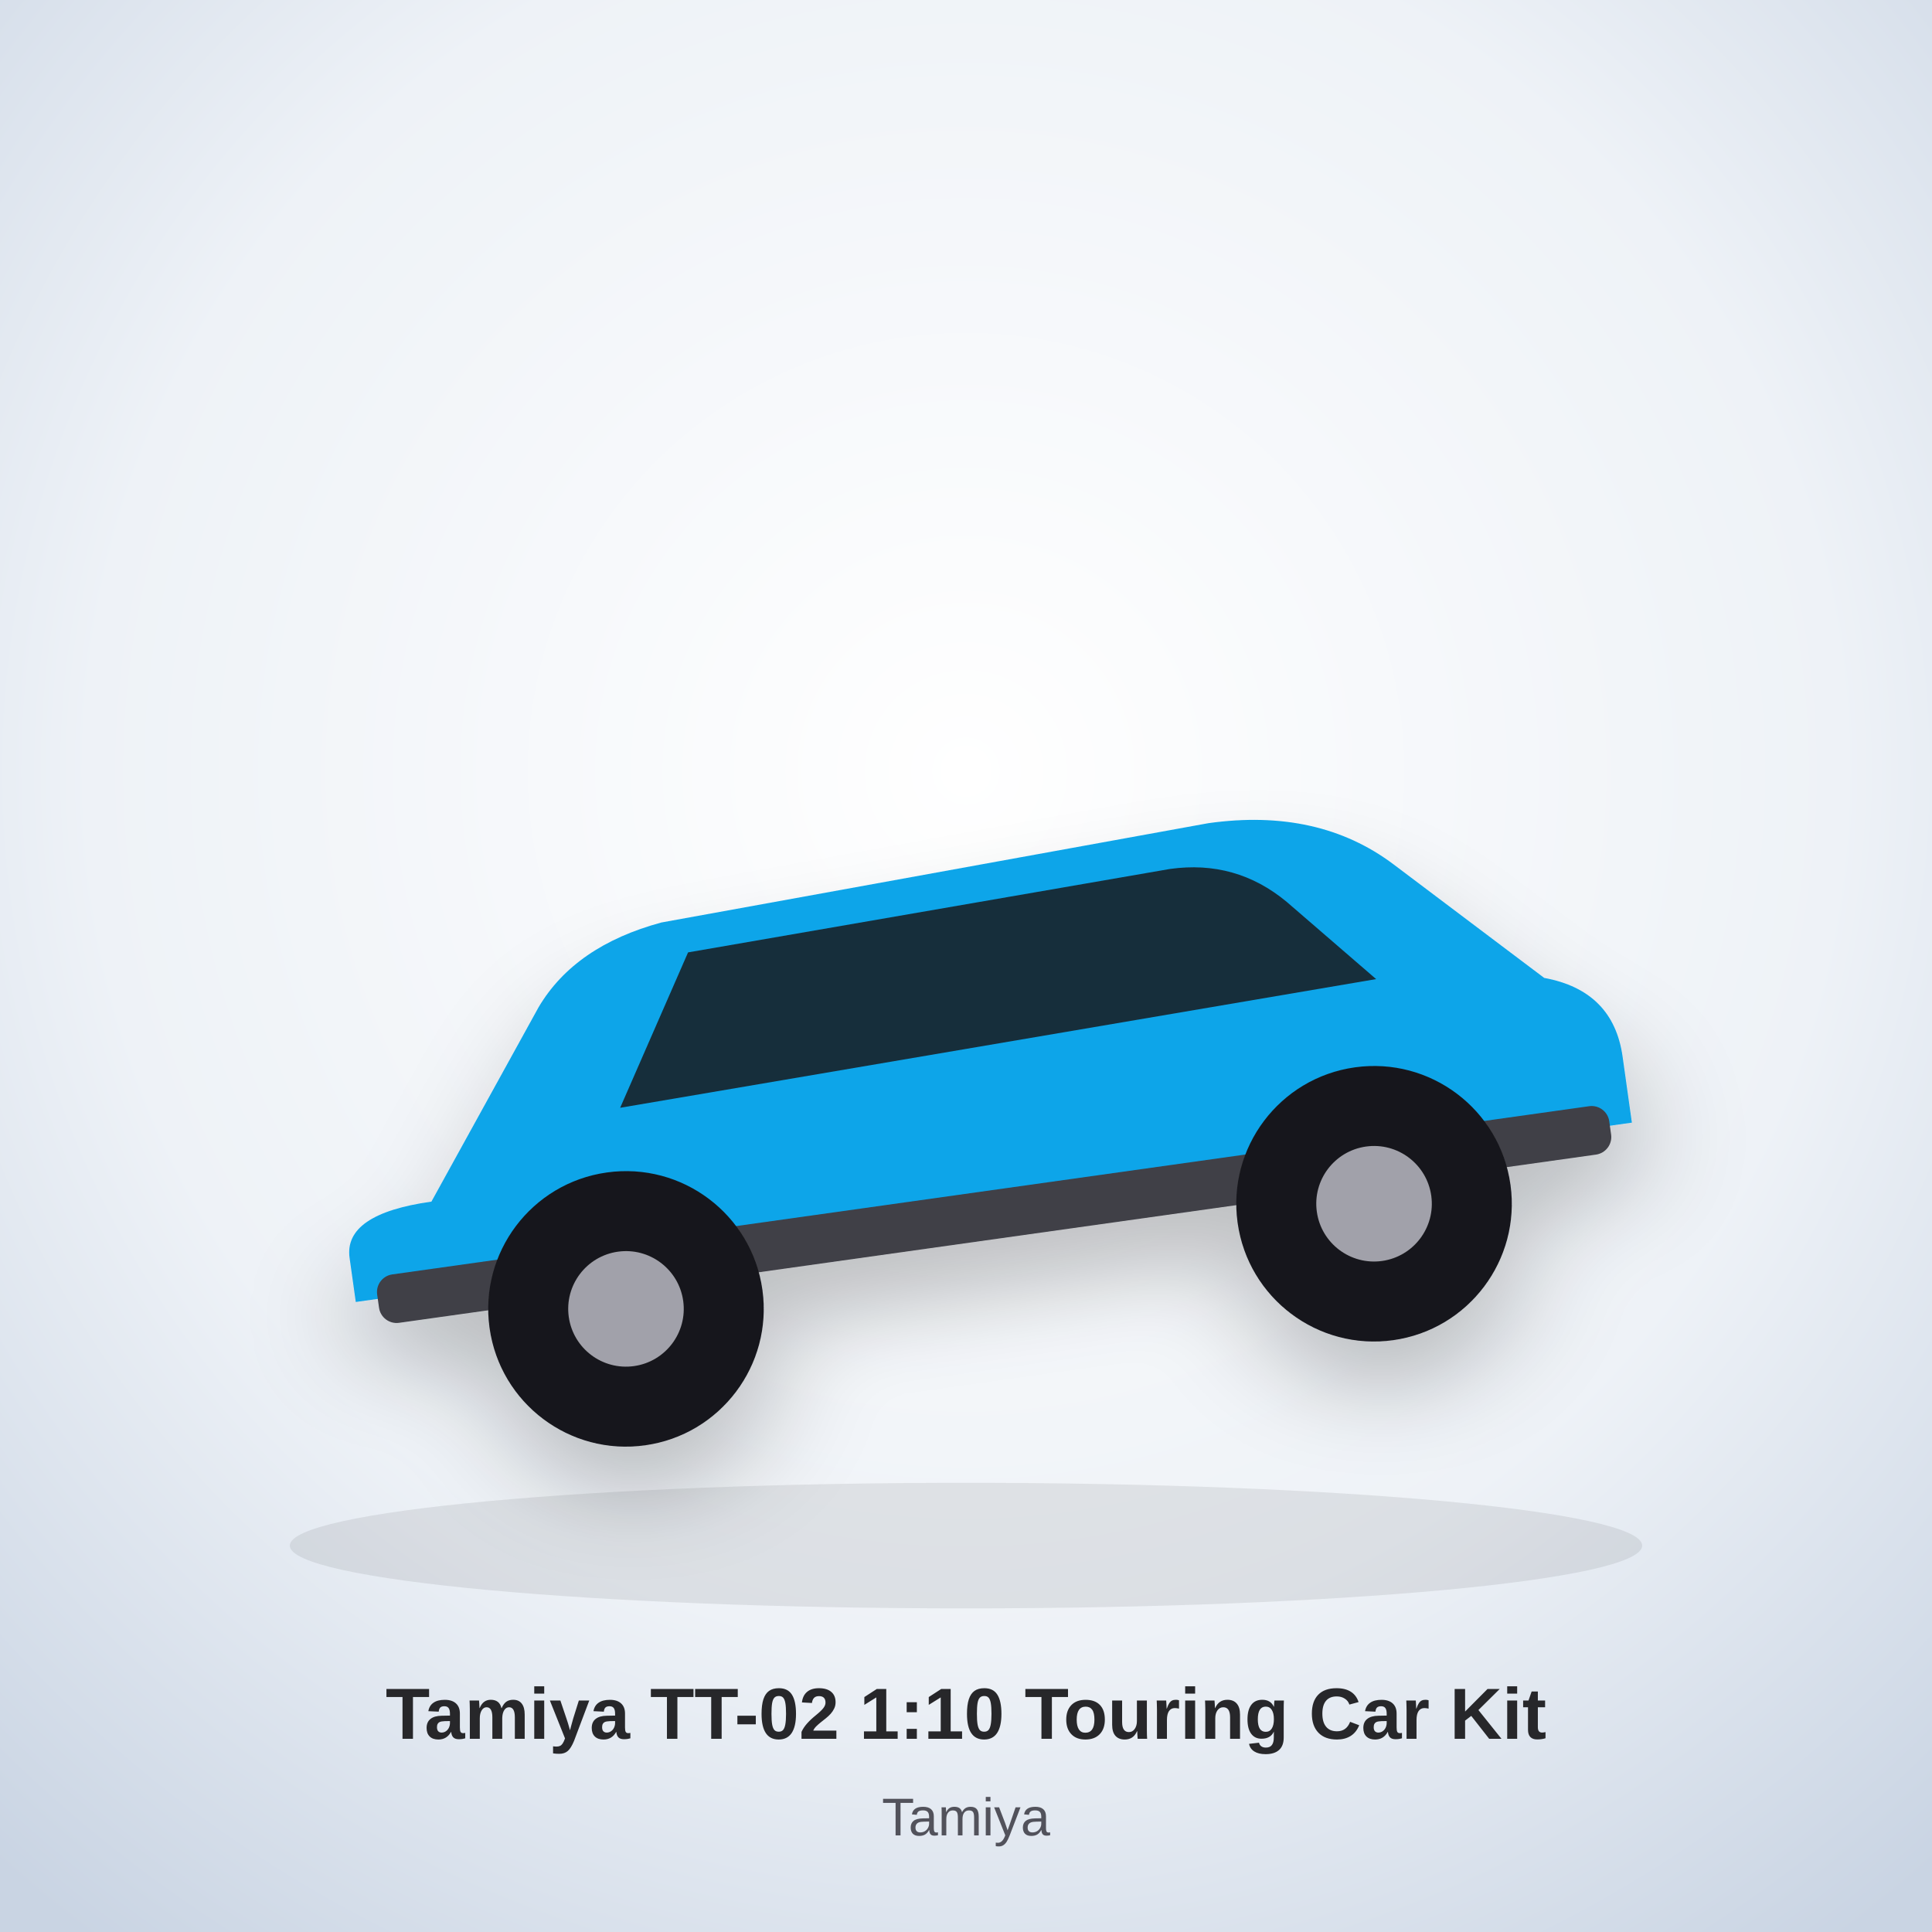
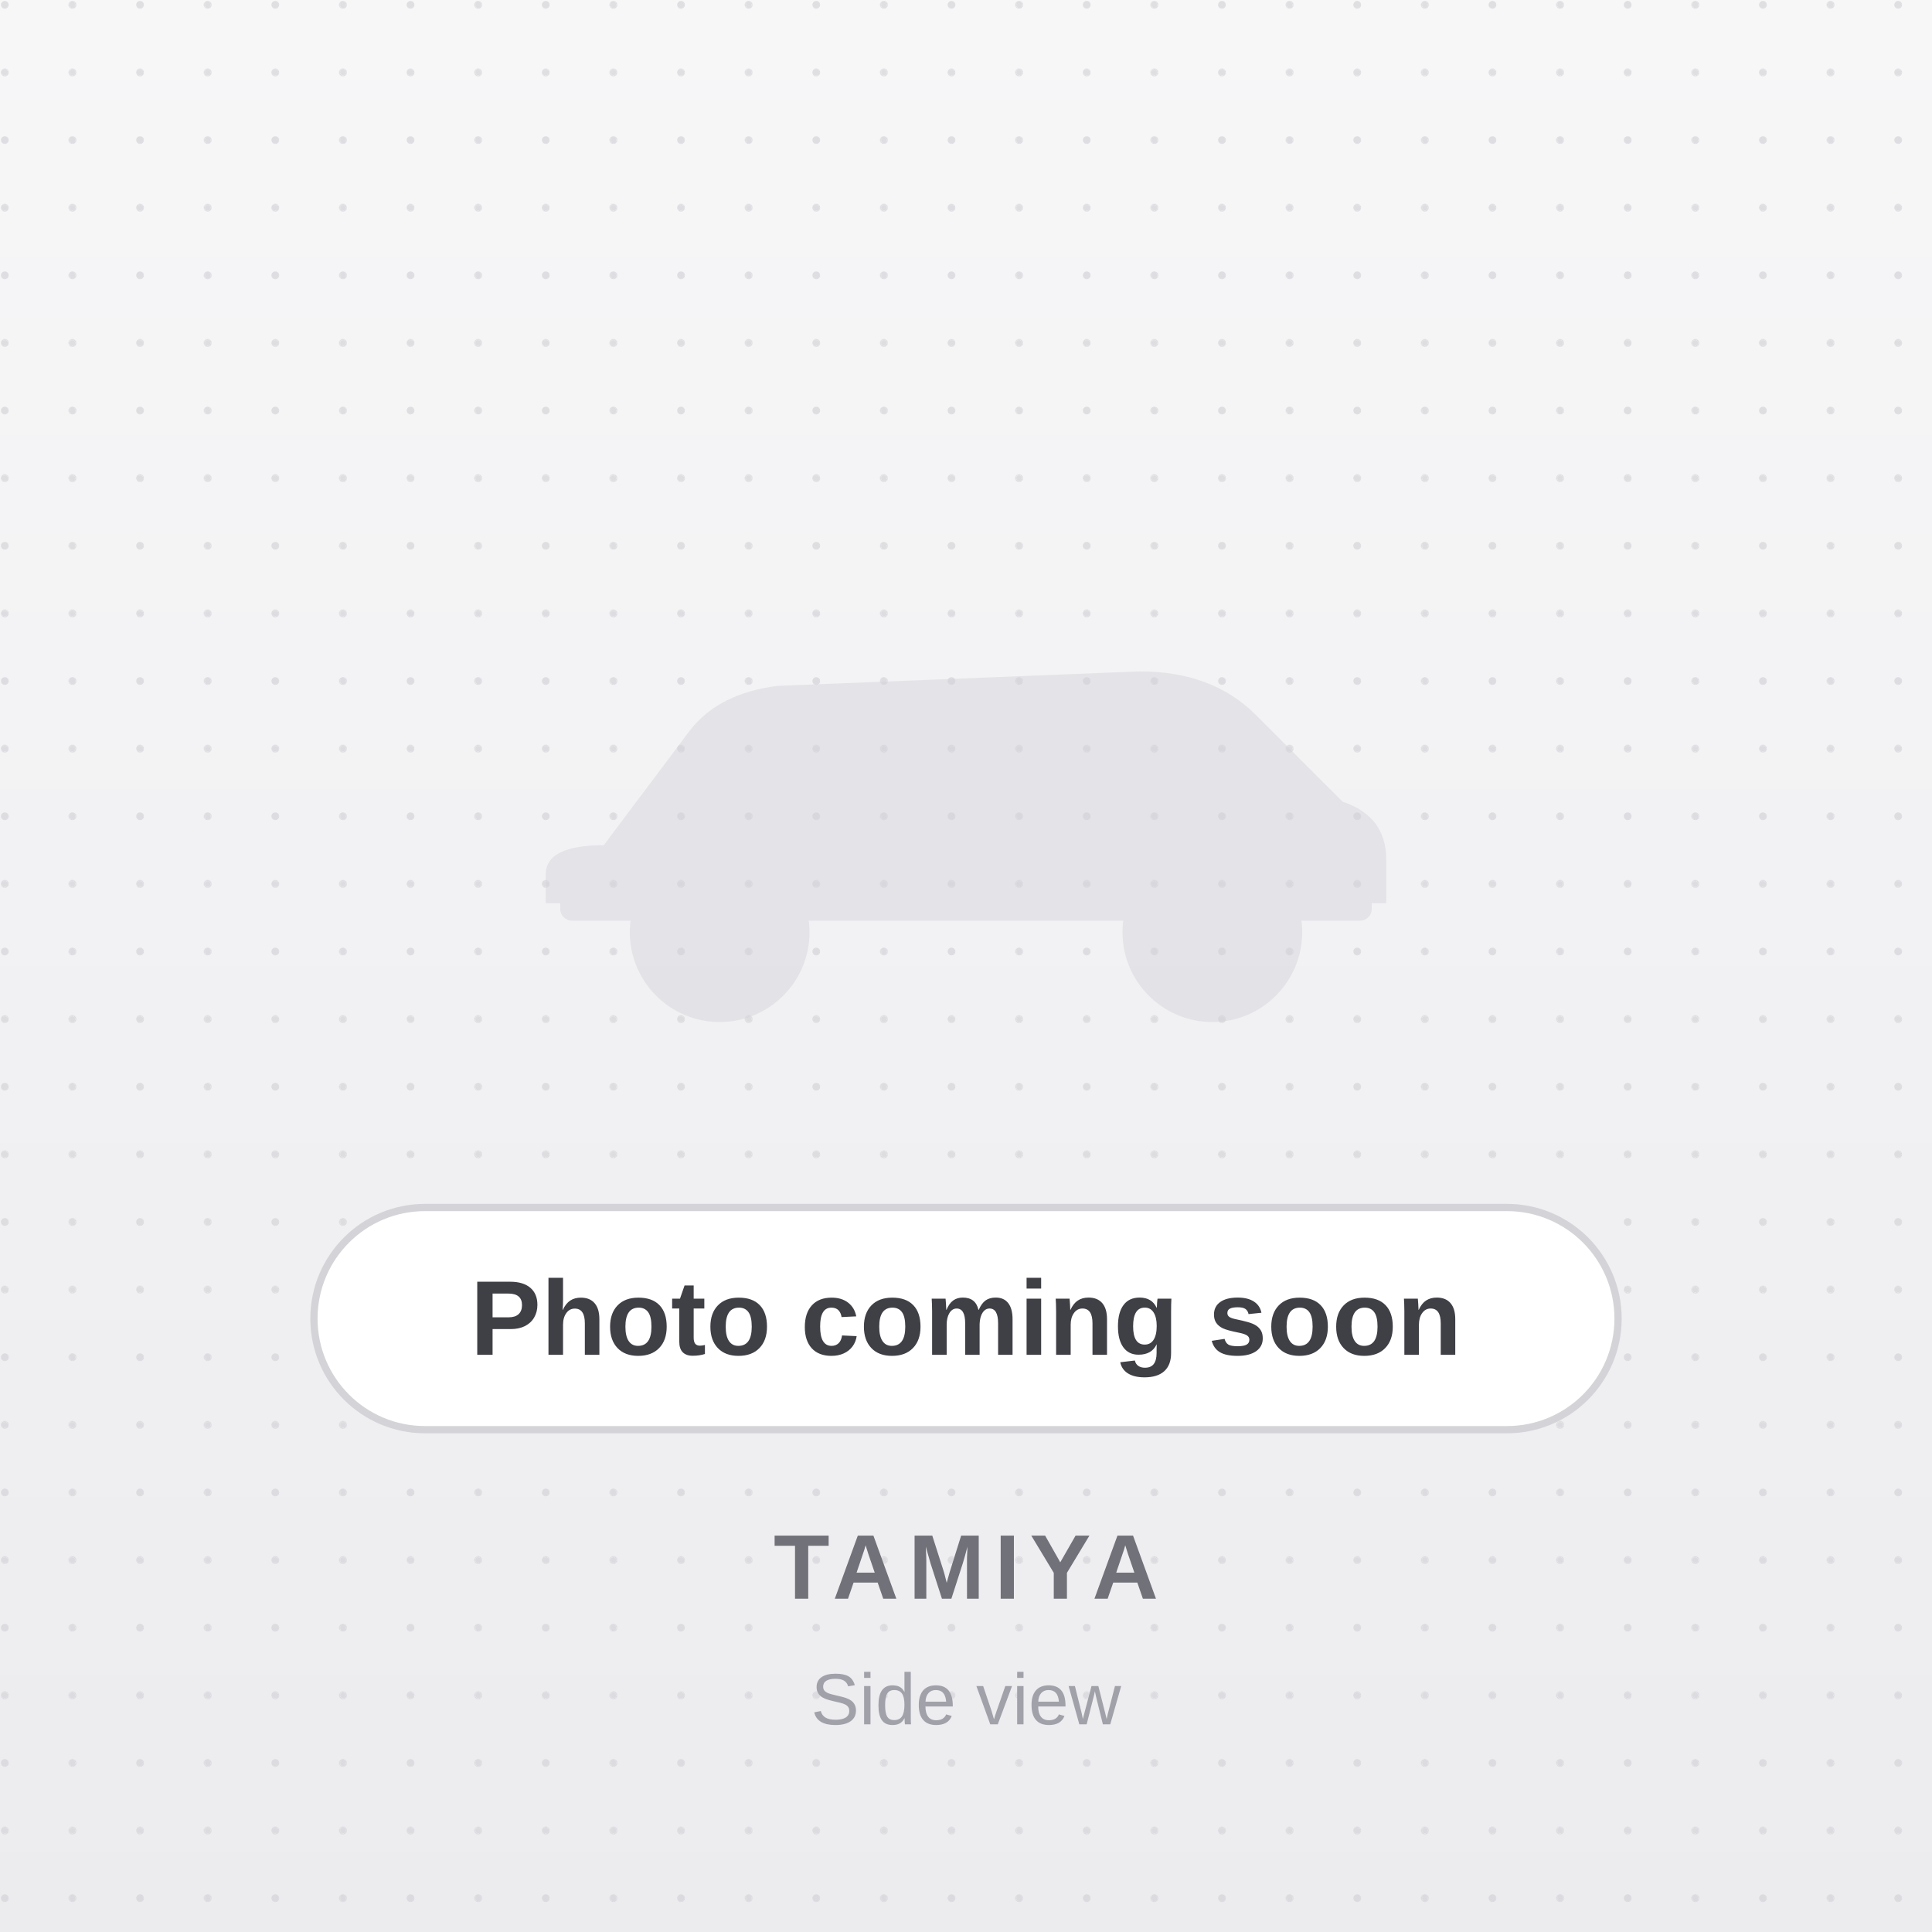
- <svg xmlns="http://www.w3.org/2000/svg" viewBox="0 0 800 800" width="800" height="800" role="img" aria-label="Tamiya TT-02 1:10 Touring Car Kit">
+ <svg xmlns="http://www.w3.org/2000/svg" viewBox="0 0 800 800" width="800" height="800" role="img" aria-label="Tamiya TT-02 1:10 Touring Car Kit – photo coming soon">
  <defs>
-     <radialGradient id="bg" cx="50%" cy="40%" r="75%">
-       <stop offset="0%" stop-color="#ffffff" />
-       <stop offset="60%" stop-color="#eef2f7" />
-       <stop offset="100%" stop-color="#c9d4e3" />
-     </radialGradient>
-     <filter id="sh" x="-20%" y="-20%" width="140%" height="160%">
-       <feDropShadow dx="0" dy="24" stdDeviation="22" flood-color="#000" flood-opacity=".22" />
+     <linearGradient id="bg" x1="0" y1="0" x2="0" y2="1">
+       <stop offset="0%" stop-color="#f7f7f8" />
+       <stop offset="100%" stop-color="#ececef" />
+     </linearGradient>
+     <pattern id="dots" width="28" height="28" patternUnits="userSpaceOnUse">
+       <circle cx="2" cy="2" r="1.6" fill="#d4d4d8" />
+     </pattern>
+     <filter id="ghost">
+       <feColorMatrix type="matrix" values="0 0 0 0 0.63  0 0 0 0 0.63  0 0 0 0 0.67  0 0 0 1 0" />
    </filter>
  </defs>
  <rect width="800" height="800" fill="url(#bg)" />
-   <ellipse cx="400" cy="640" rx="280" ry="26" fill="#000" opacity=".08" />
-   <g filter="url(#sh)" transform="translate(400 420) rotate(-8) scale(0.92) translate(-400 -420)">
-     <path d="M150 470 L210 390 Q230 365 270 360 L520 350 Q570 350 600 380 L660 440 Q690 450 690 480 L690 510 L110 510 L110 490 Q110 470 150 470Z" fill="#0ea5e9" />
+   <rect width="800" height="800" fill="url(#dots)" opacity=".7" />
+   <g filter="url(#ghost)" opacity=".42" transform="translate(400 320) scale(.6) translate(-400 -420)">
+     <path d="M150 470 L210 390 Q230 365 270 360 L520 350 Q570 350 600 380 L660 440 Q690 450 690 480 L690 510 L110 510 L110 490 Q110 470 150 470Z" fill="#000" />
    <path d="M280 375 L500 368 Q530 368 550 390 L585 430 L240 440Z" fill="#18181b" opacity=".85" />
    <rect x="120" y="500" width="560" height="22" rx="8" fill="#3f3f46" />
    <circle cx="230" cy="530" r="62" fill="#18181b" />
    <circle cx="230" cy="530" r="26" fill="#a1a1aa" />
    <circle cx="570" cy="530" r="62" fill="#18181b" />
    <circle cx="570" cy="530" r="26" fill="#a1a1aa" />
  </g>
-   <text x="400" y="720" text-anchor="middle" font-family="Arial, Helvetica, sans-serif" font-size="30" font-weight="700" fill="#27272a">Tamiya TT-02 1:10 Touring Car Kit</text>
-   <text x="400" y="760" text-anchor="middle" font-family="Arial, Helvetica, sans-serif" font-size="22" fill="#52525b">Tamiya</text>
+   <g font-family="Arial, Helvetica, sans-serif" text-anchor="middle">
+     <rect x="130" y="500" width="540" height="92" rx="46" fill="#ffffff" stroke="#d4d4d8" stroke-width="3" />
+     <text x="400" y="561" font-size="44" font-weight="700" fill="#3f3f46">Photo coming soon</text>
+     <text x="400" y="662" font-size="38" font-weight="700" letter-spacing="4" fill="#71717a">TAMIYA</text>
+     <text x="400" y="714" font-size="30" fill="#a1a1aa">Side view</text>
+   </g>
</svg>
